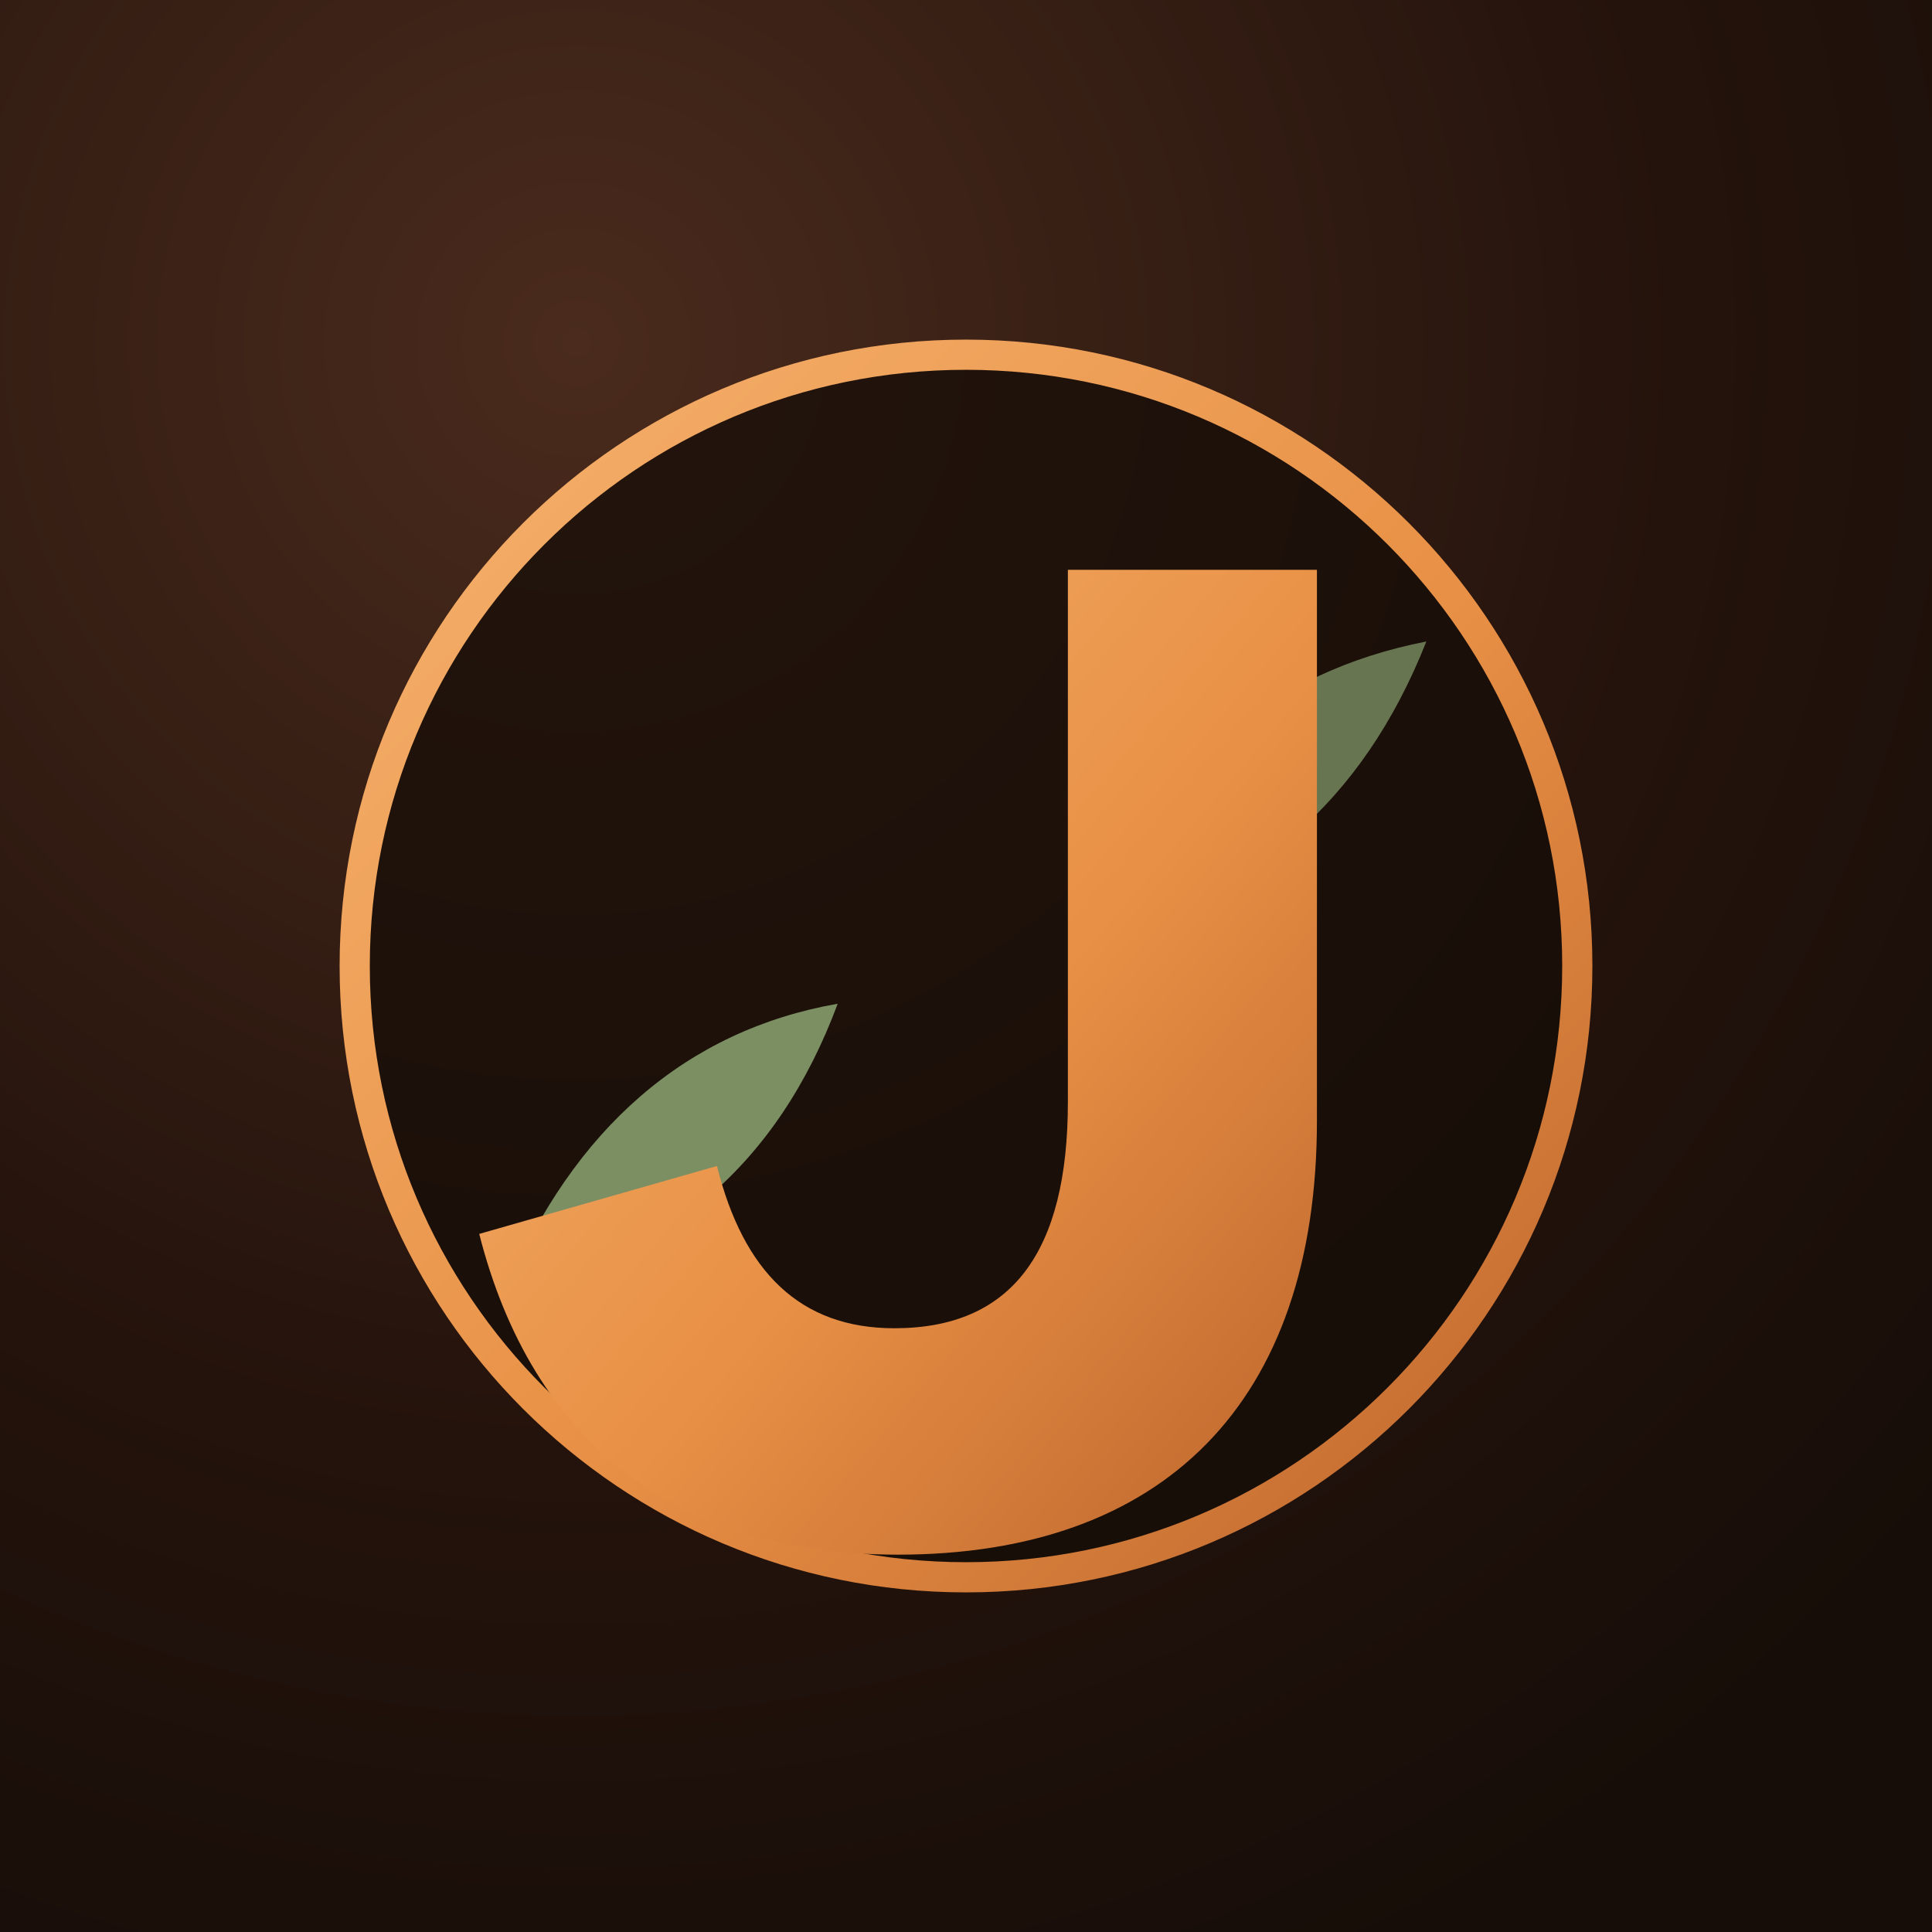
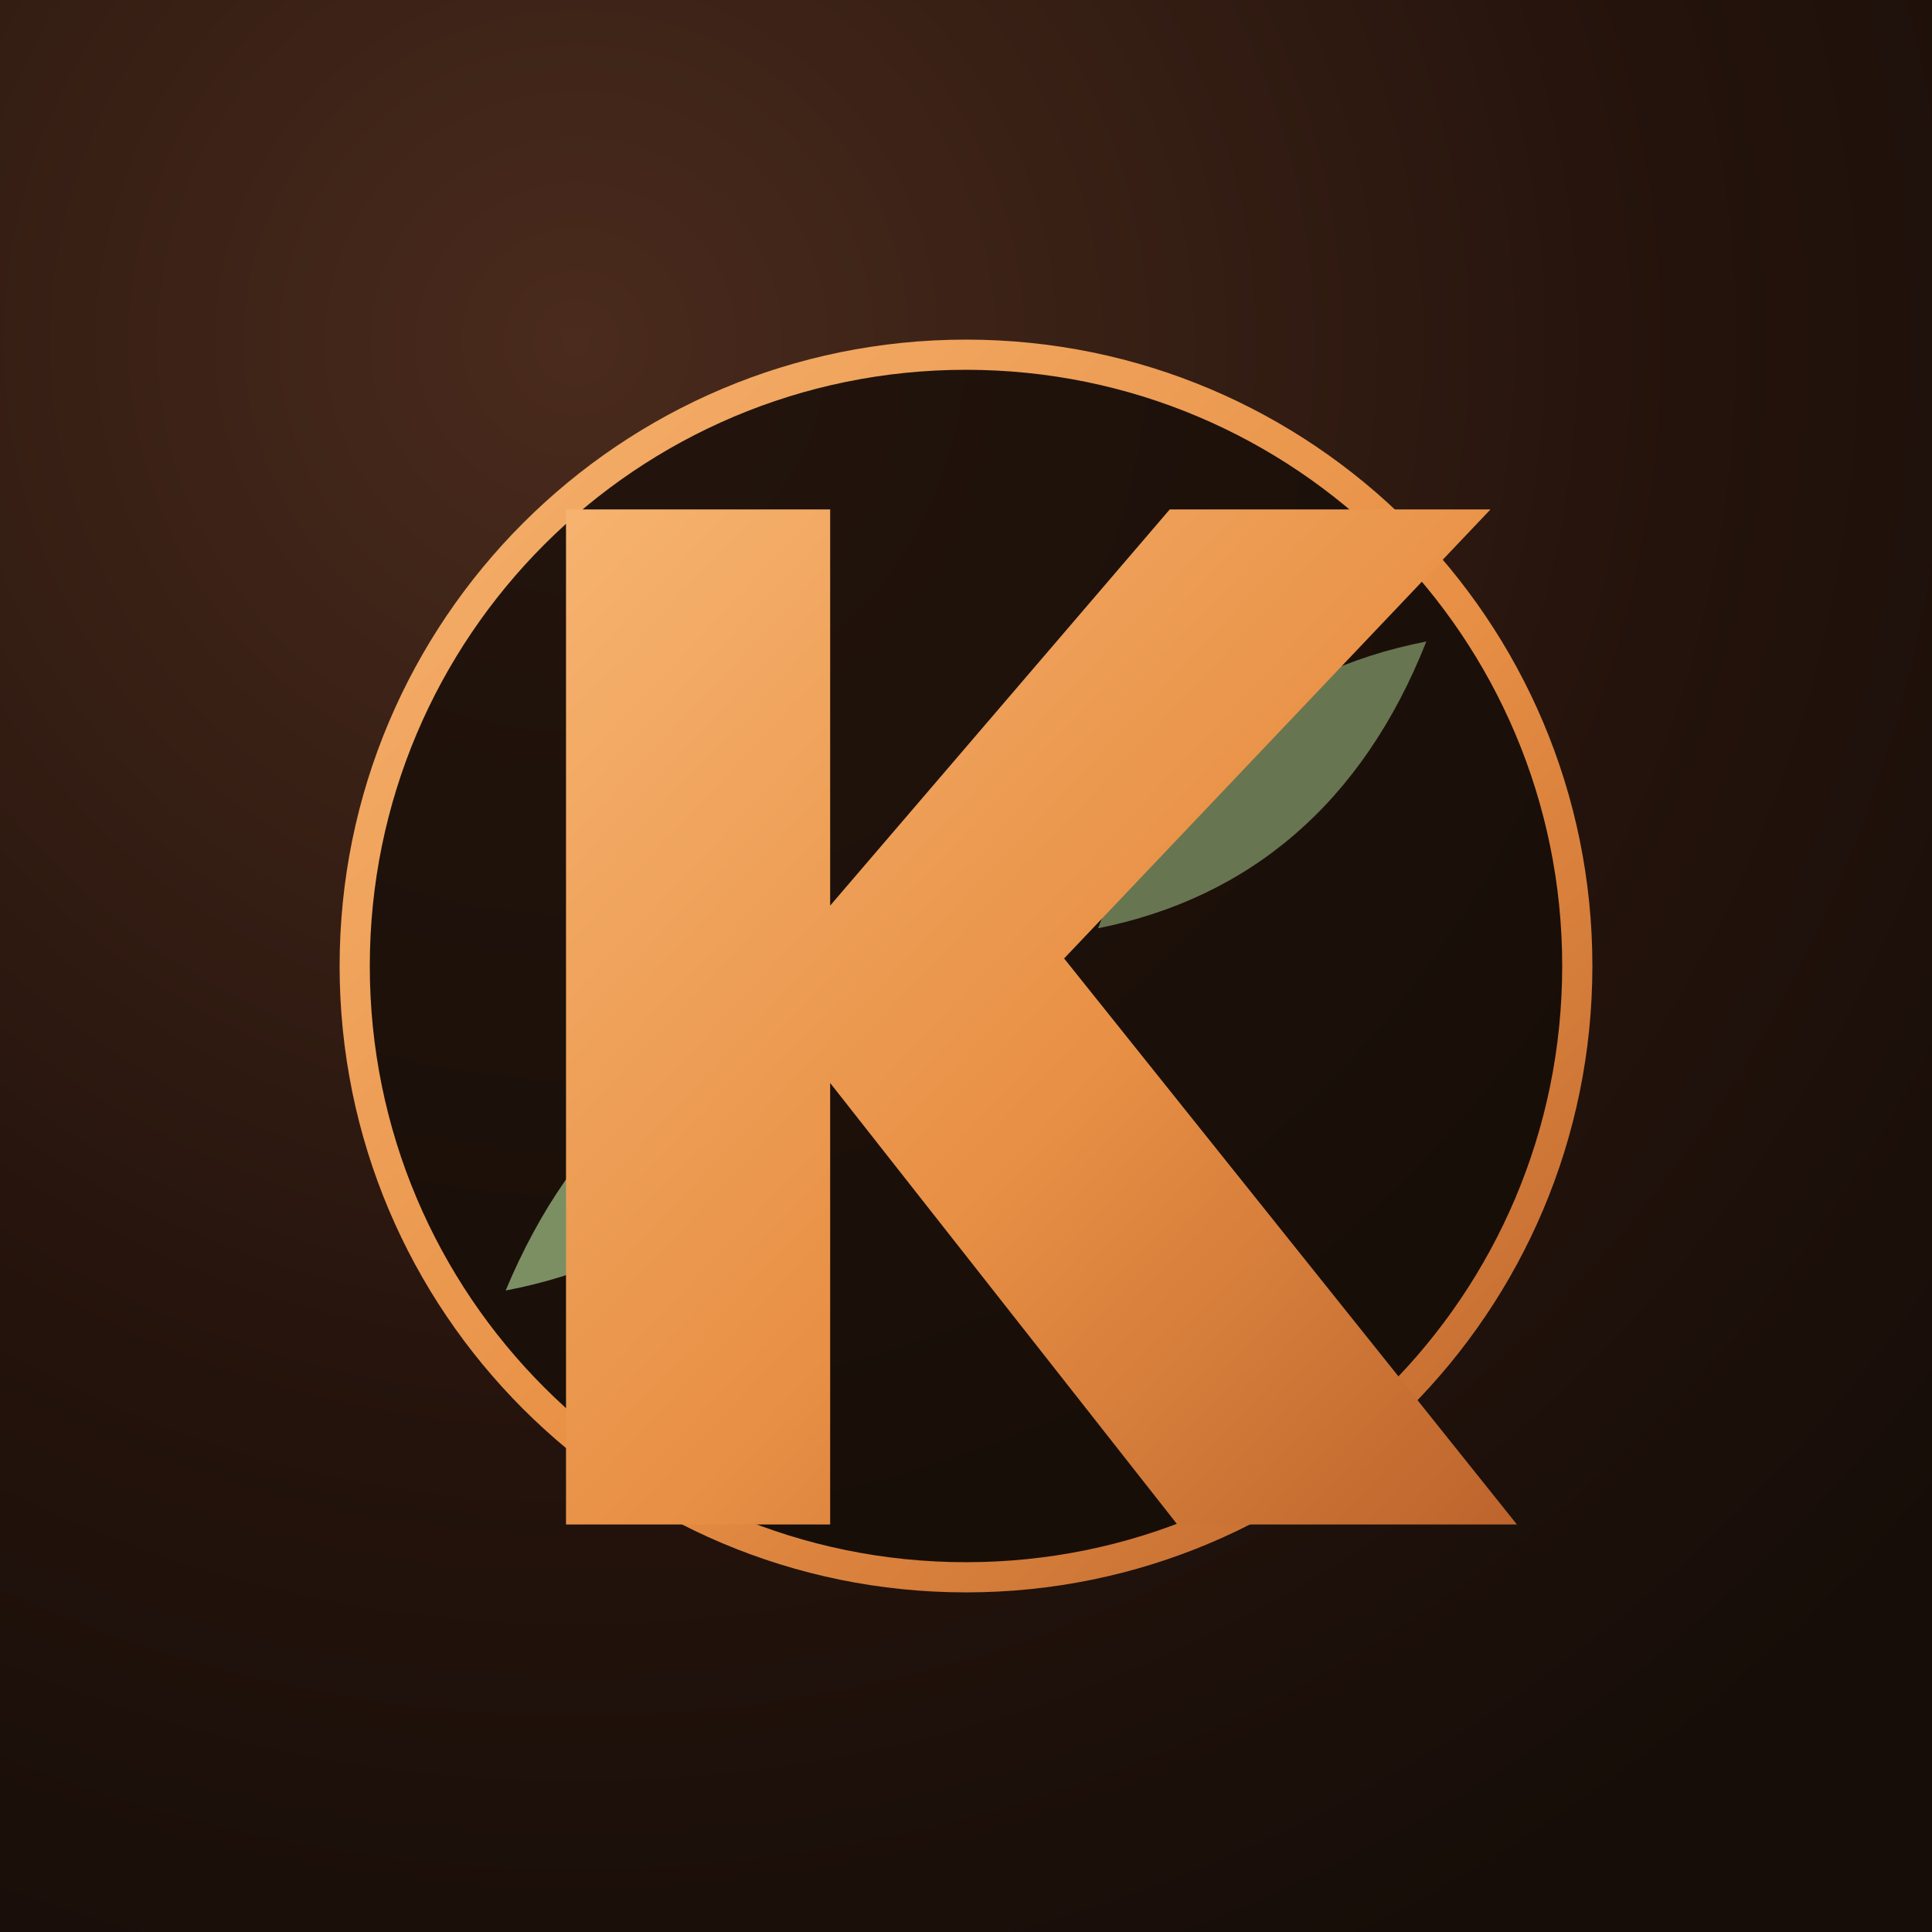
<svg xmlns="http://www.w3.org/2000/svg" viewBox="0 0 512 512">
  <defs>
    <radialGradient id="bg" cx="30%" cy="18%" r="94%">
      <stop stop-color="#4a2b1d" />
      <stop offset="0.6" stop-color="#24130c" />
      <stop offset="1" stop-color="#160d08" />
    </radialGradient>
    <linearGradient id="ember" x1="0" y1="0" x2="1" y2="1">
      <stop stop-color="#f6b36f" />
      <stop offset="0.55" stop-color="#e89045" />
      <stop offset="1" stop-color="#bc642c" />
    </linearGradient>
  </defs>
  <rect width="512" height="512" fill="url(#bg)" />
  <circle cx="256" cy="256" r="162" fill="#160d08" fill-opacity="0.72" stroke="url(#ember)" stroke-width="8" />
  <path d="M134 342c42-8 72-33 88-76-40 7-70 33-88 76Z" fill="#7b8f63" />
  <path d="M378 170c-41 8-71 33-87 76 40-8 70-33 87-76Z" fill="#7b8f63" fill-opacity="0.8" />
-   <path d="M283 151h66v146c0 75-41 115-111 115-59 0-97-30-111-85l63-18c7 28 22 43 47 43 31 0 46-20 46-60V151Z" fill="url(#ember)" />
+   <path d="M150 135h70v105l90-105h85L282 254l120 150h-90l-92-117v117h-70Z" fill="url(#ember)" />
</svg>
